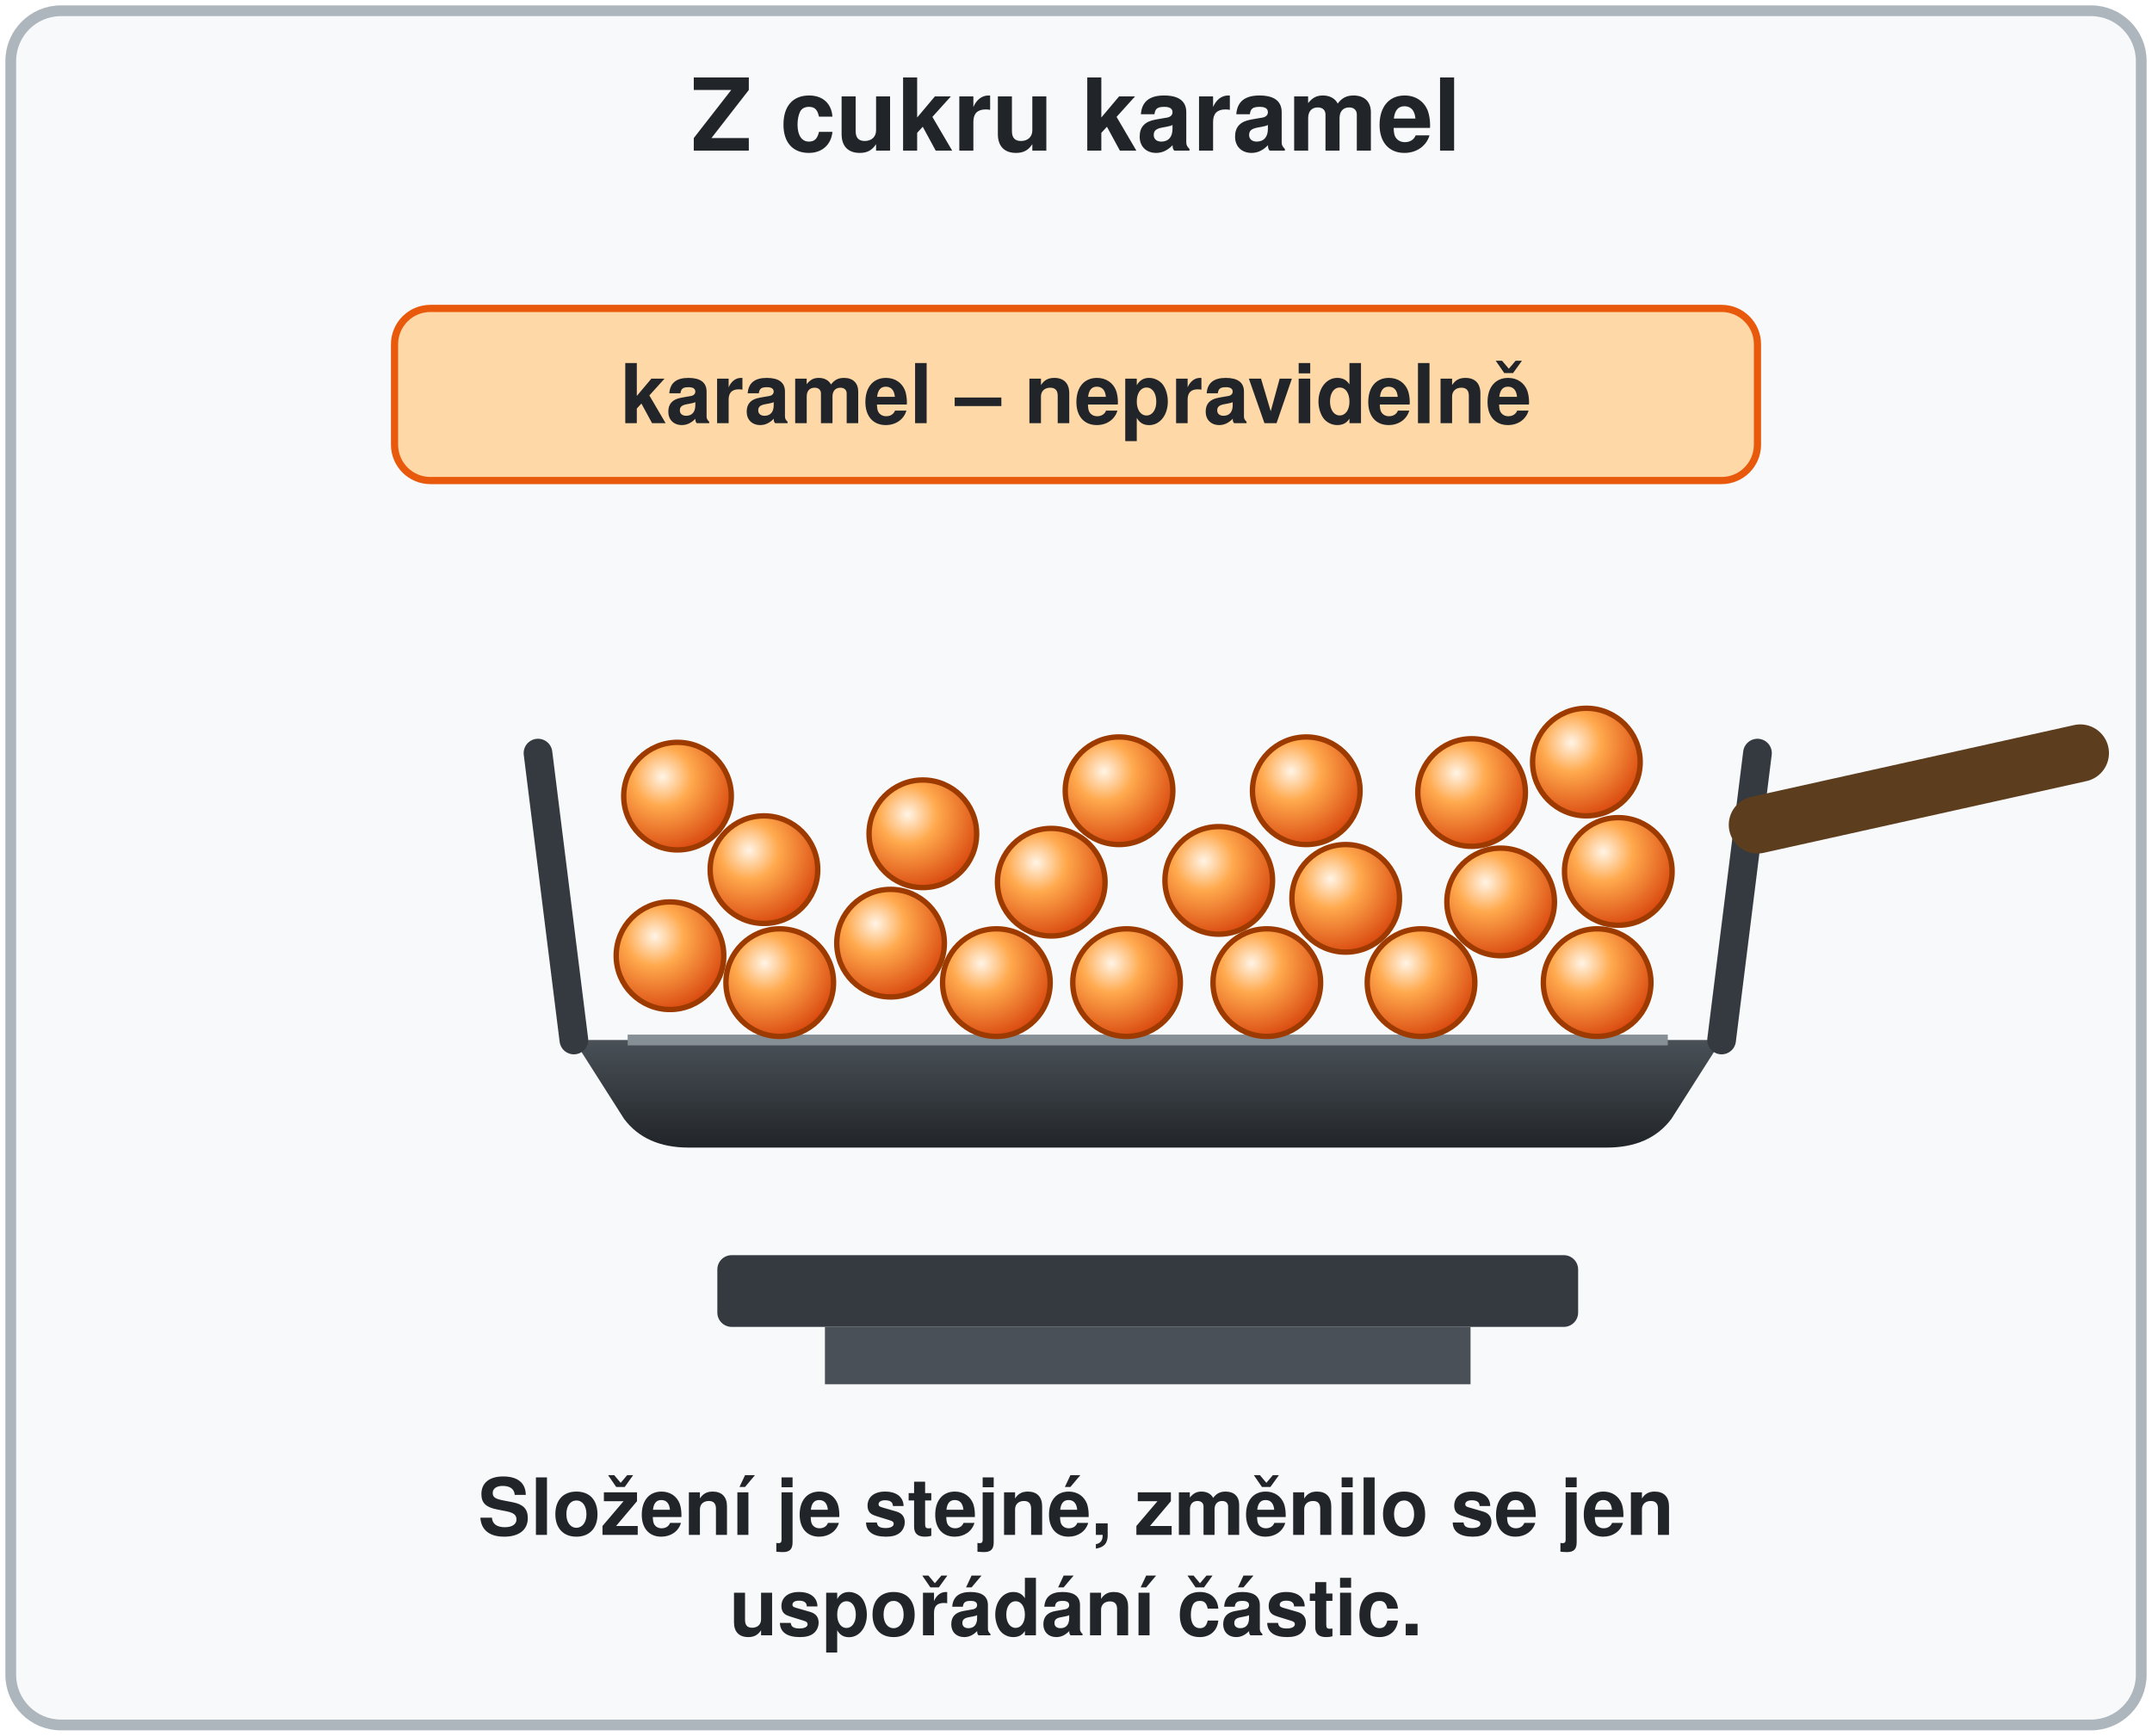
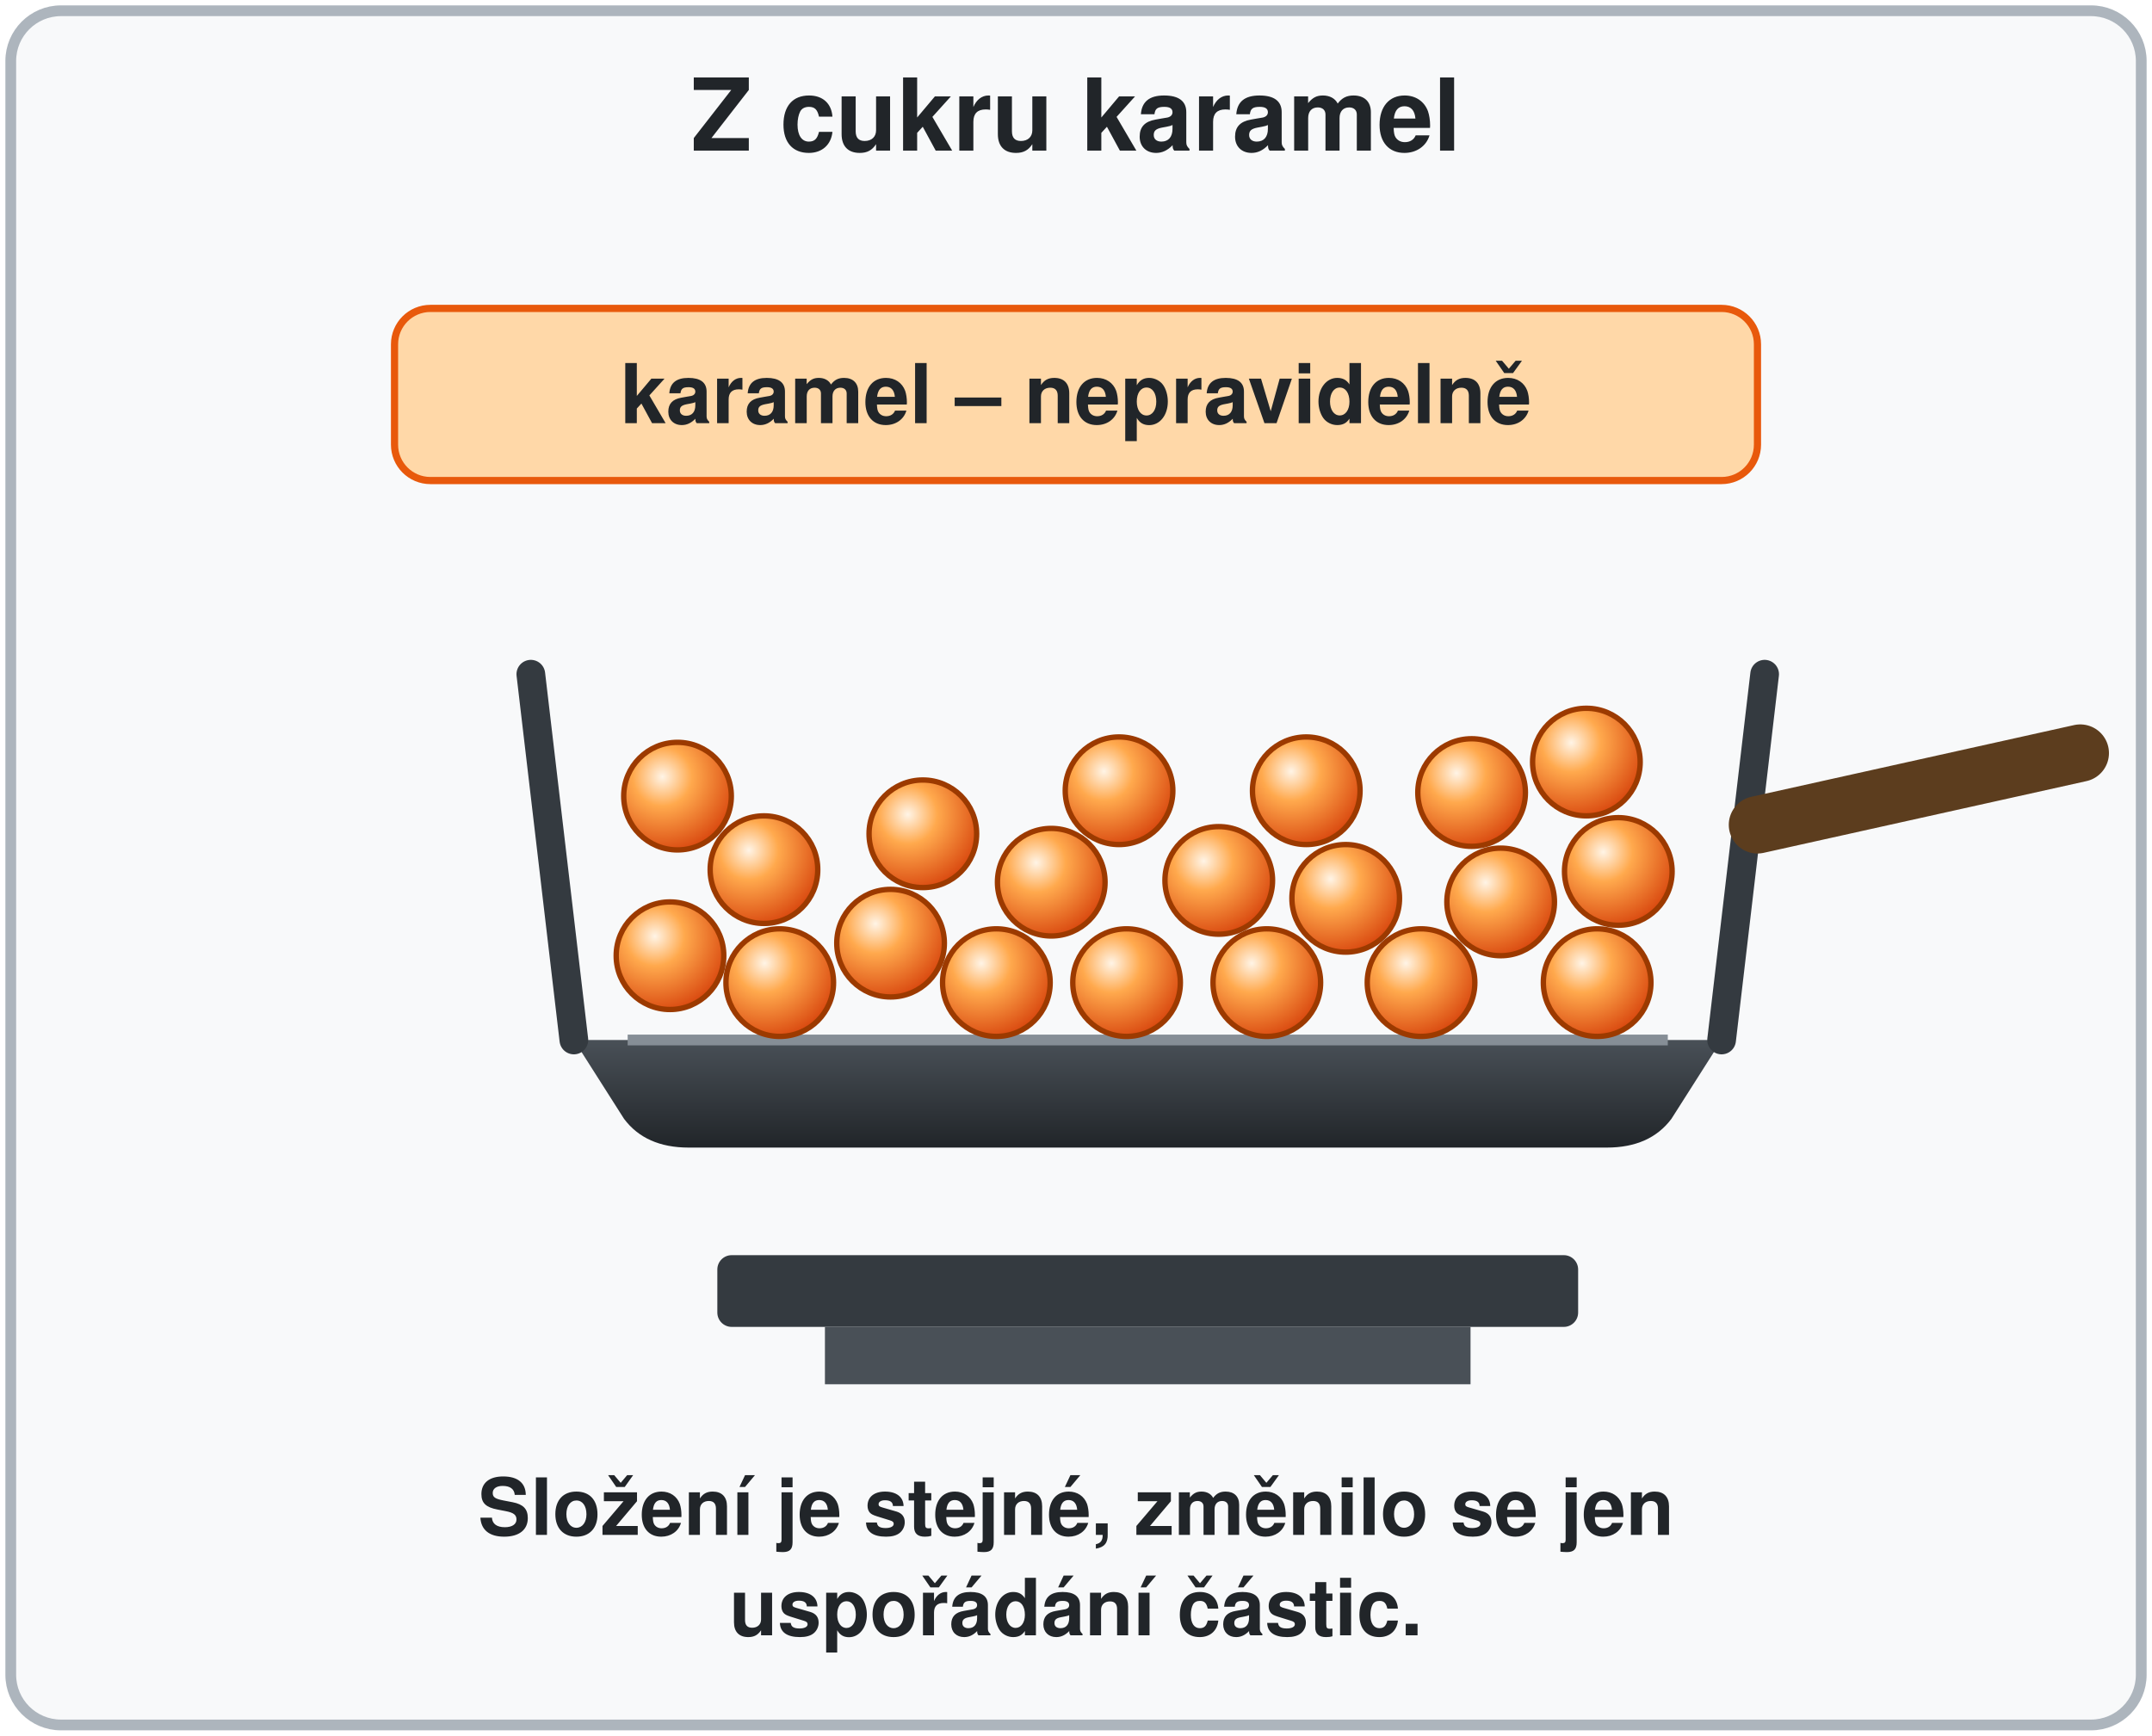
<svg xmlns="http://www.w3.org/2000/svg" viewBox="0 0 600 484" font-family="'Segoe UI', Helvetica, Arial, sans-serif" role="img" aria-label="Animace: na pánvičce leží krystalový cukr, jeho částice jsou v pravidelných řadách. Pod pánvičkou se zapálí oheň, cukr taje a částice se rozptýlí. Po vychladnutí zůstane karamel s nepravidelně rozmístěnými částicemi. Složení je stejné, změnilo se jen uspořádání částic.">
  <style>
.sk { animation: sk 12s linear infinite; } @keyframes sk { 0% { opacity: 0; } 4% { opacity: 1; } 92% { opacity: 1; } 98%, 100% { opacity: 0; } }
.oh { opacity: 0; animation: oh 12s linear infinite; } @keyframes oh { 0%, 18% { opacity: 0; } 22%, 50% { opacity: 1; } 55%, 100% { opacity: 0; } }
.t1 { opacity: 0; animation: t1 12s linear infinite; } @keyframes t1 { 0%, 20% { opacity: 1; } 22%, 100% { opacity: 0; } }
.t2 { opacity: 0; animation: t2 12s linear infinite; } @keyframes t2 { 0%, 21% { opacity: 0; } 23%, 50% { opacity: 1; } 52%, 100% { opacity: 0; } }
.t3 { animation: t3 12s linear infinite; } @keyframes t3 { 0%, 51% { opacity: 0; } 53%, 100% { opacity: 1; } }
.c0 { animation: c0 12s ease-in-out infinite; } @keyframes c0 { 0%, 24% { transform: translate(69.2px, 7.5px); } 50%, 100% { transform: translate(0, 0); } }
.c1 { animation: c1 12s ease-in-out infinite; } @keyframes c1 { 0%, 24% { transform: translate(39.7px, 11.0px); } 50%, 100% { transform: translate(0, 0); } }
.c2 { animation: c2 12s ease-in-out infinite; } @keyframes c2 { 0%, 24% { transform: translate(8.0px, 53.5px); } 50%, 100% { transform: translate(0, 0); } }
.c3 { animation: c3 12s ease-in-out infinite; } @keyframes c3 { 0%, 24% { transform: translate(-12.2px, 53.5px); } 50%, 100% { transform: translate(0, 0); } }
.c4 { animation: c4 12s ease-in-out infinite; } @keyframes c4 { 0%, 24% { transform: translate(-34.4px, 22.5px); } 50%, 100% { transform: translate(0, 0); } }
.c5 { animation: c5 12s ease-in-out infinite; } @keyframes c5 { 0%, 24% { transform: translate(67.1px, 20.0px); } 50%, 100% { transform: translate(0, 0); } }
.c6 { animation: c6 12s ease-in-out infinite; } @keyframes c6 { 0%, 24% { transform: translate(30.7px, 9.5px); } 50%, 100% { transform: translate(0, 0); } }
.c7 { animation: c7 12s ease-in-out infinite; } @keyframes c7 { 0%, 24% { transform: translate(5.9px, -32.0px); } 50%, 100% { transform: translate(0, 0); } }
.c8 { animation: c8 12s ease-in-out infinite; } @keyframes c8 { 0%, 24% { transform: translate(-23.2px, -8.5px); } 50%, 100% { transform: translate(0, 0); } }
.c9 { animation: c9 12s ease-in-out infinite; } @keyframes c9 { 0%, 24% { transform: translate(-58.3px, 29.5px); } 50%, 100% { transform: translate(0, 0); } }
.c10 { animation: c10 12s ease-in-out infinite; } @keyframes c10 { 0%, 24% { transform: translate(43.0px, -32.5px); } 50%, 100% { transform: translate(0, 0); } }
.c11 { animation: c11 12s ease-in-out infinite; } @keyframes c11 { 0%, 24% { transform: translate(10.2px, -64.0px); } 50%, 100% { transform: translate(0, 0); } }
.c12 { animation: c12 12s ease-in-out infinite; } @keyframes c12 { 0%, 24% { transform: translate(-19.8px, -35.5px); } 50%, 100% { transform: translate(0, 0); } }
.c13 { animation: c13 12s ease-in-out infinite; } @keyframes c13 { 0%, 24% { transform: translate(-44.2px, -64.0px); } 50%, 100% { transform: translate(0, 0); } }
.c14 { animation: c14 12s ease-in-out infinite; } @keyframes c14 { 0%, 24% { transform: translate(-61.3px, -64.0px); } 50%, 100% { transform: translate(0, 0); } }
.c15 { animation: c15 12s ease-in-out infinite; } @keyframes c15 { 0%, 24% { transform: translate(38.6px, -96.0px); } 50%, 100% { transform: translate(0, 0); } }
.c16 { animation: c16 12s ease-in-out infinite; } @keyframes c16 { 0%, 24% { transform: translate(-5.1px, -68.0px); } 50%, 100% { transform: translate(0, 0); } }
.c17 { animation: c17 12s ease-in-out infinite; } @keyframes c17 { 0%, 24% { transform: translate(-33.2px, -96.0px); } 50%, 100% { transform: translate(0, 0); } }
.c18 { animation: c18 12s ease-in-out infinite; } @keyframes c18 { 0%, 24% { transform: translate(-58.3px, -43.0px); } 50%, 100% { transform: translate(0, 0); } }
.c19 { animation: c19 12s ease-in-out infinite; } @keyframes c19 { 0%, 24% { transform: translate(-67.2px, -65.0px); } 50%, 100% { transform: translate(0, 0); } }
@media (prefers-reduced-motion: reduce) { .sk, .oh, .t1, .t2, .t3, .c0, .c1, .c2, .c3, .c4, .c5, .c6, .c7, .c8, .c9, .c10, .c11, .c12, .c13, .c14, .c15, .c16, .c17, .c18, .c19 { animation: none; } }
/* Předloha: PDF Skupenství látek, Pro zajímavost – krystalový cukr roztátý na pánvičce, po zchladnutí amorfní karamel (bez obrázku v PDF, kresba navíc). Smyčka 12 s. Bez animace = koncový stav: karamel, částice nepravidelně. */
</style>
  <defs>
    <radialGradient id="cast" cx="0.36" cy="0.32" r="0.72">
      <stop offset="0" stop-color="#fff4e6" />
      <stop offset="0.38" stop-color="#ffa94d" />
      <stop offset="1" stop-color="#d9480f" />
    </radialGradient>
    <linearGradient id="panev" x1="0" y1="0" x2="0" y2="1">
      <stop offset="0" stop-color="#495057" />
      <stop offset="1" stop-color="#212529" />
    </linearGradient>
    <radialGradient id="ohen" cx="0.5" cy="1" r="1">
      <stop offset="0" stop-color="#d0ebff" />
      <stop offset="0.5" stop-color="#4dabf7" />
      <stop offset="1" stop-color="#1864ab" />
    </radialGradient>
  </defs>
  <rect x="3" y="3" width="594" height="478" rx="14" fill="#f8f9fa" stroke="#adb5bd" stroke-width="3" />
  <text x="300" y="42" font-size="28" font-weight="bold" fill="#212529" text-anchor="middle">Z cukru karamel</text>
  <g transform="translate(0 -150)">
    <rect x="200" y="500" width="240" height="20" rx="4" fill="#343a40" />
    <rect x="230" y="520" width="180" height="16" fill="#495057" />
    <g class="oh">
      <path d="M222 498Q213 482 222 462Q231 482 222 498Z" fill="url(#ohen)" />
      <path d="M246 498Q237 482 246 462Q255 482 246 498Z" fill="url(#ohen)" />
      <path d="M270 498Q261 482 270 462Q279 482 270 498Z" fill="url(#ohen)" />
      <path d="M294 498Q285 482 294 462Q303 482 294 498Z" fill="url(#ohen)" />
      <path d="M318 498Q309 482 318 462Q327 482 318 498Z" fill="url(#ohen)" />
      <path d="M342 498Q333 482 342 462Q351 482 342 498Z" fill="url(#ohen)" />
      <path d="M366 498Q357 482 366 462Q375 482 366 498Z" fill="url(#ohen)" />
      <path d="M390 498Q381 482 390 462Q399 482 390 498Z" fill="url(#ohen)" />
      <path d="M414 498Q405 482 414 462Q423 482 414 498Z" fill="url(#ohen)" />
    </g>
    <path d="M160 440H480L466 462Q460 470 448 470H192Q180 470 174 462Z" fill="url(#panev)" />
-     <path d="M160 440L150 360" stroke="#343a40" stroke-width="8" stroke-linecap="round" />
-     <path d="M480 440L490 360" stroke="#343a40" stroke-width="8" stroke-linecap="round" />
+     <path d="M160 440L148 338" stroke="#343a40" stroke-width="8" stroke-linecap="round" />
+     <path d="M480 440L492 338" stroke="#343a40" stroke-width="8" stroke-linecap="round" />
    <path d="M490 380L580 360" stroke="#5c3d1e" stroke-width="16" stroke-linecap="round" />
    <path d="M175 440H465" stroke="#868e96" stroke-width="3" />
    <g class="sk">
      <circle cx="186.8" cy="416.5" r="15" fill="url(#cast)" stroke="#9c3a00" stroke-width="1.5" class="c0" />
      <circle cx="248.3" cy="413.0" r="15" fill="url(#cast)" stroke="#9c3a00" stroke-width="1.5" class="c1" />
      <circle cx="312.0" cy="370.5" r="15" fill="url(#cast)" stroke="#9c3a00" stroke-width="1.5" class="c2" />
      <circle cx="364.2" cy="370.5" r="15" fill="url(#cast)" stroke="#9c3a00" stroke-width="1.5" class="c3" />
      <circle cx="418.4" cy="401.5" r="15" fill="url(#cast)" stroke="#9c3a00" stroke-width="1.5" class="c4" />
      <circle cx="188.9" cy="372.0" r="15" fill="url(#cast)" stroke="#9c3a00" stroke-width="1.5" class="c5" />
      <circle cx="257.3" cy="382.5" r="15" fill="url(#cast)" stroke="#9c3a00" stroke-width="1.5" class="c6" />
      <circle cx="314.1" cy="424.0" r="15" fill="url(#cast)" stroke="#9c3a00" stroke-width="1.5" class="c7" />
      <circle cx="375.2" cy="400.5" r="15" fill="url(#cast)" stroke="#9c3a00" stroke-width="1.5" class="c8" />
      <circle cx="442.3" cy="362.5" r="15" fill="url(#cast)" stroke="#9c3a00" stroke-width="1.5" class="c9" />
      <circle cx="213.0" cy="392.5" r="15" fill="url(#cast)" stroke="#9c3a00" stroke-width="1.5" class="c10" />
      <circle cx="277.8" cy="424.0" r="15" fill="url(#cast)" stroke="#9c3a00" stroke-width="1.5" class="c11" />
      <circle cx="339.8" cy="395.5" r="15" fill="url(#cast)" stroke="#9c3a00" stroke-width="1.5" class="c12" />
      <circle cx="396.2" cy="424.0" r="15" fill="url(#cast)" stroke="#9c3a00" stroke-width="1.5" class="c13" />
      <circle cx="445.3" cy="424.0" r="15" fill="url(#cast)" stroke="#9c3a00" stroke-width="1.5" class="c14" />
      <circle cx="217.4" cy="424.0" r="15" fill="url(#cast)" stroke="#9c3a00" stroke-width="1.5" class="c15" />
      <circle cx="293.1" cy="396.0" r="15" fill="url(#cast)" stroke="#9c3a00" stroke-width="1.5" class="c16" />
      <circle cx="353.2" cy="424.0" r="15" fill="url(#cast)" stroke="#9c3a00" stroke-width="1.5" class="c17" />
      <circle cx="410.3" cy="371.0" r="15" fill="url(#cast)" stroke="#9c3a00" stroke-width="1.5" class="c18" />
      <circle cx="451.2" cy="393.0" r="15" fill="url(#cast)" stroke="#9c3a00" stroke-width="1.5" class="c19" />
    </g>
  </g>
  <rect x="110" y="86" width="380" height="48" rx="10" fill="#ffd8a8" stroke="#e8590c" stroke-width="2" />
  <text x="300" y="117.9" font-size="22" font-weight="bold" fill="#212529" text-anchor="middle" />
  <text x="300" y="118" font-size="23" font-weight="bold" fill="#212529" text-anchor="middle" class="t1">krystalový cukr – pravidelně</text>
  <text x="300" y="118" font-size="23" font-weight="bold" fill="#212529" text-anchor="middle" class="t2">zahříváme – cukr taje</text>
  <text x="300" y="118" font-size="23" font-weight="bold" fill="#212529" text-anchor="middle" class="t3">karamel – nepravidelně</text>
  <text x="300" y="428" font-size="22" font-weight="bold" fill="#212529" text-anchor="middle">Složení je stejné, změnilo se jen</text>
  <text x="300" y="456" font-size="22" font-weight="bold" fill="#212529" text-anchor="middle">uspořádání částic.</text>
</svg>
